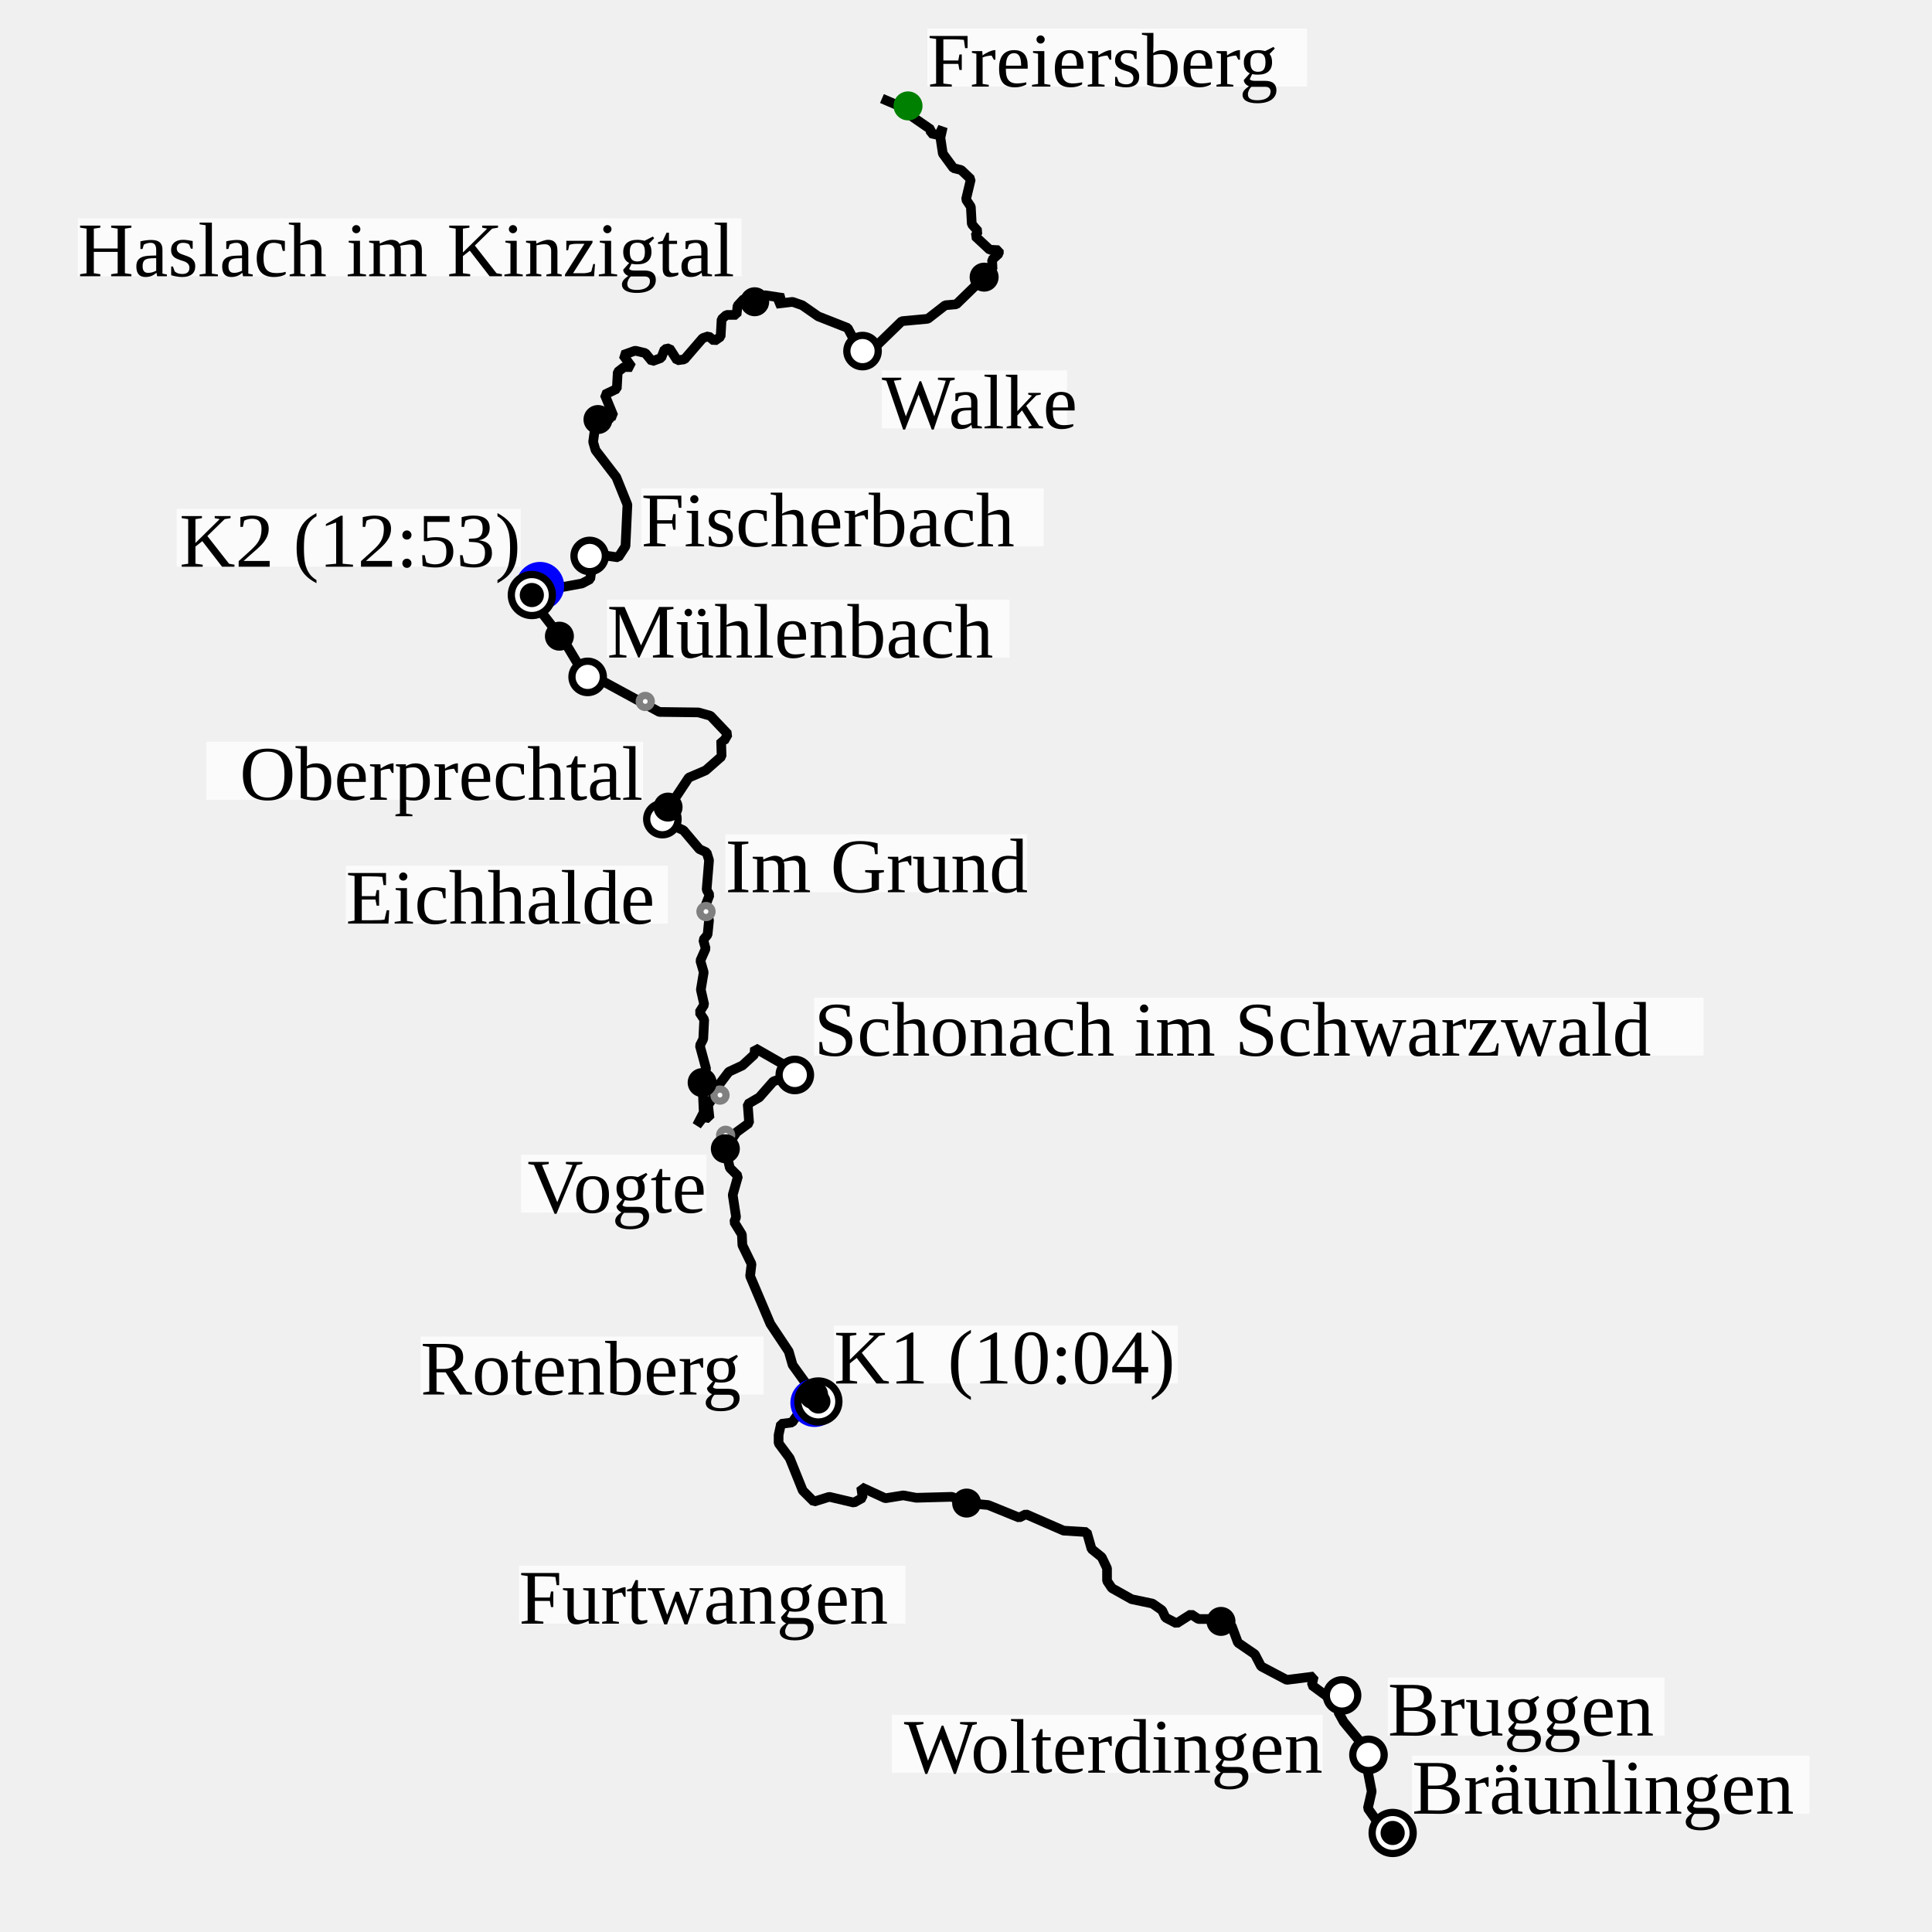
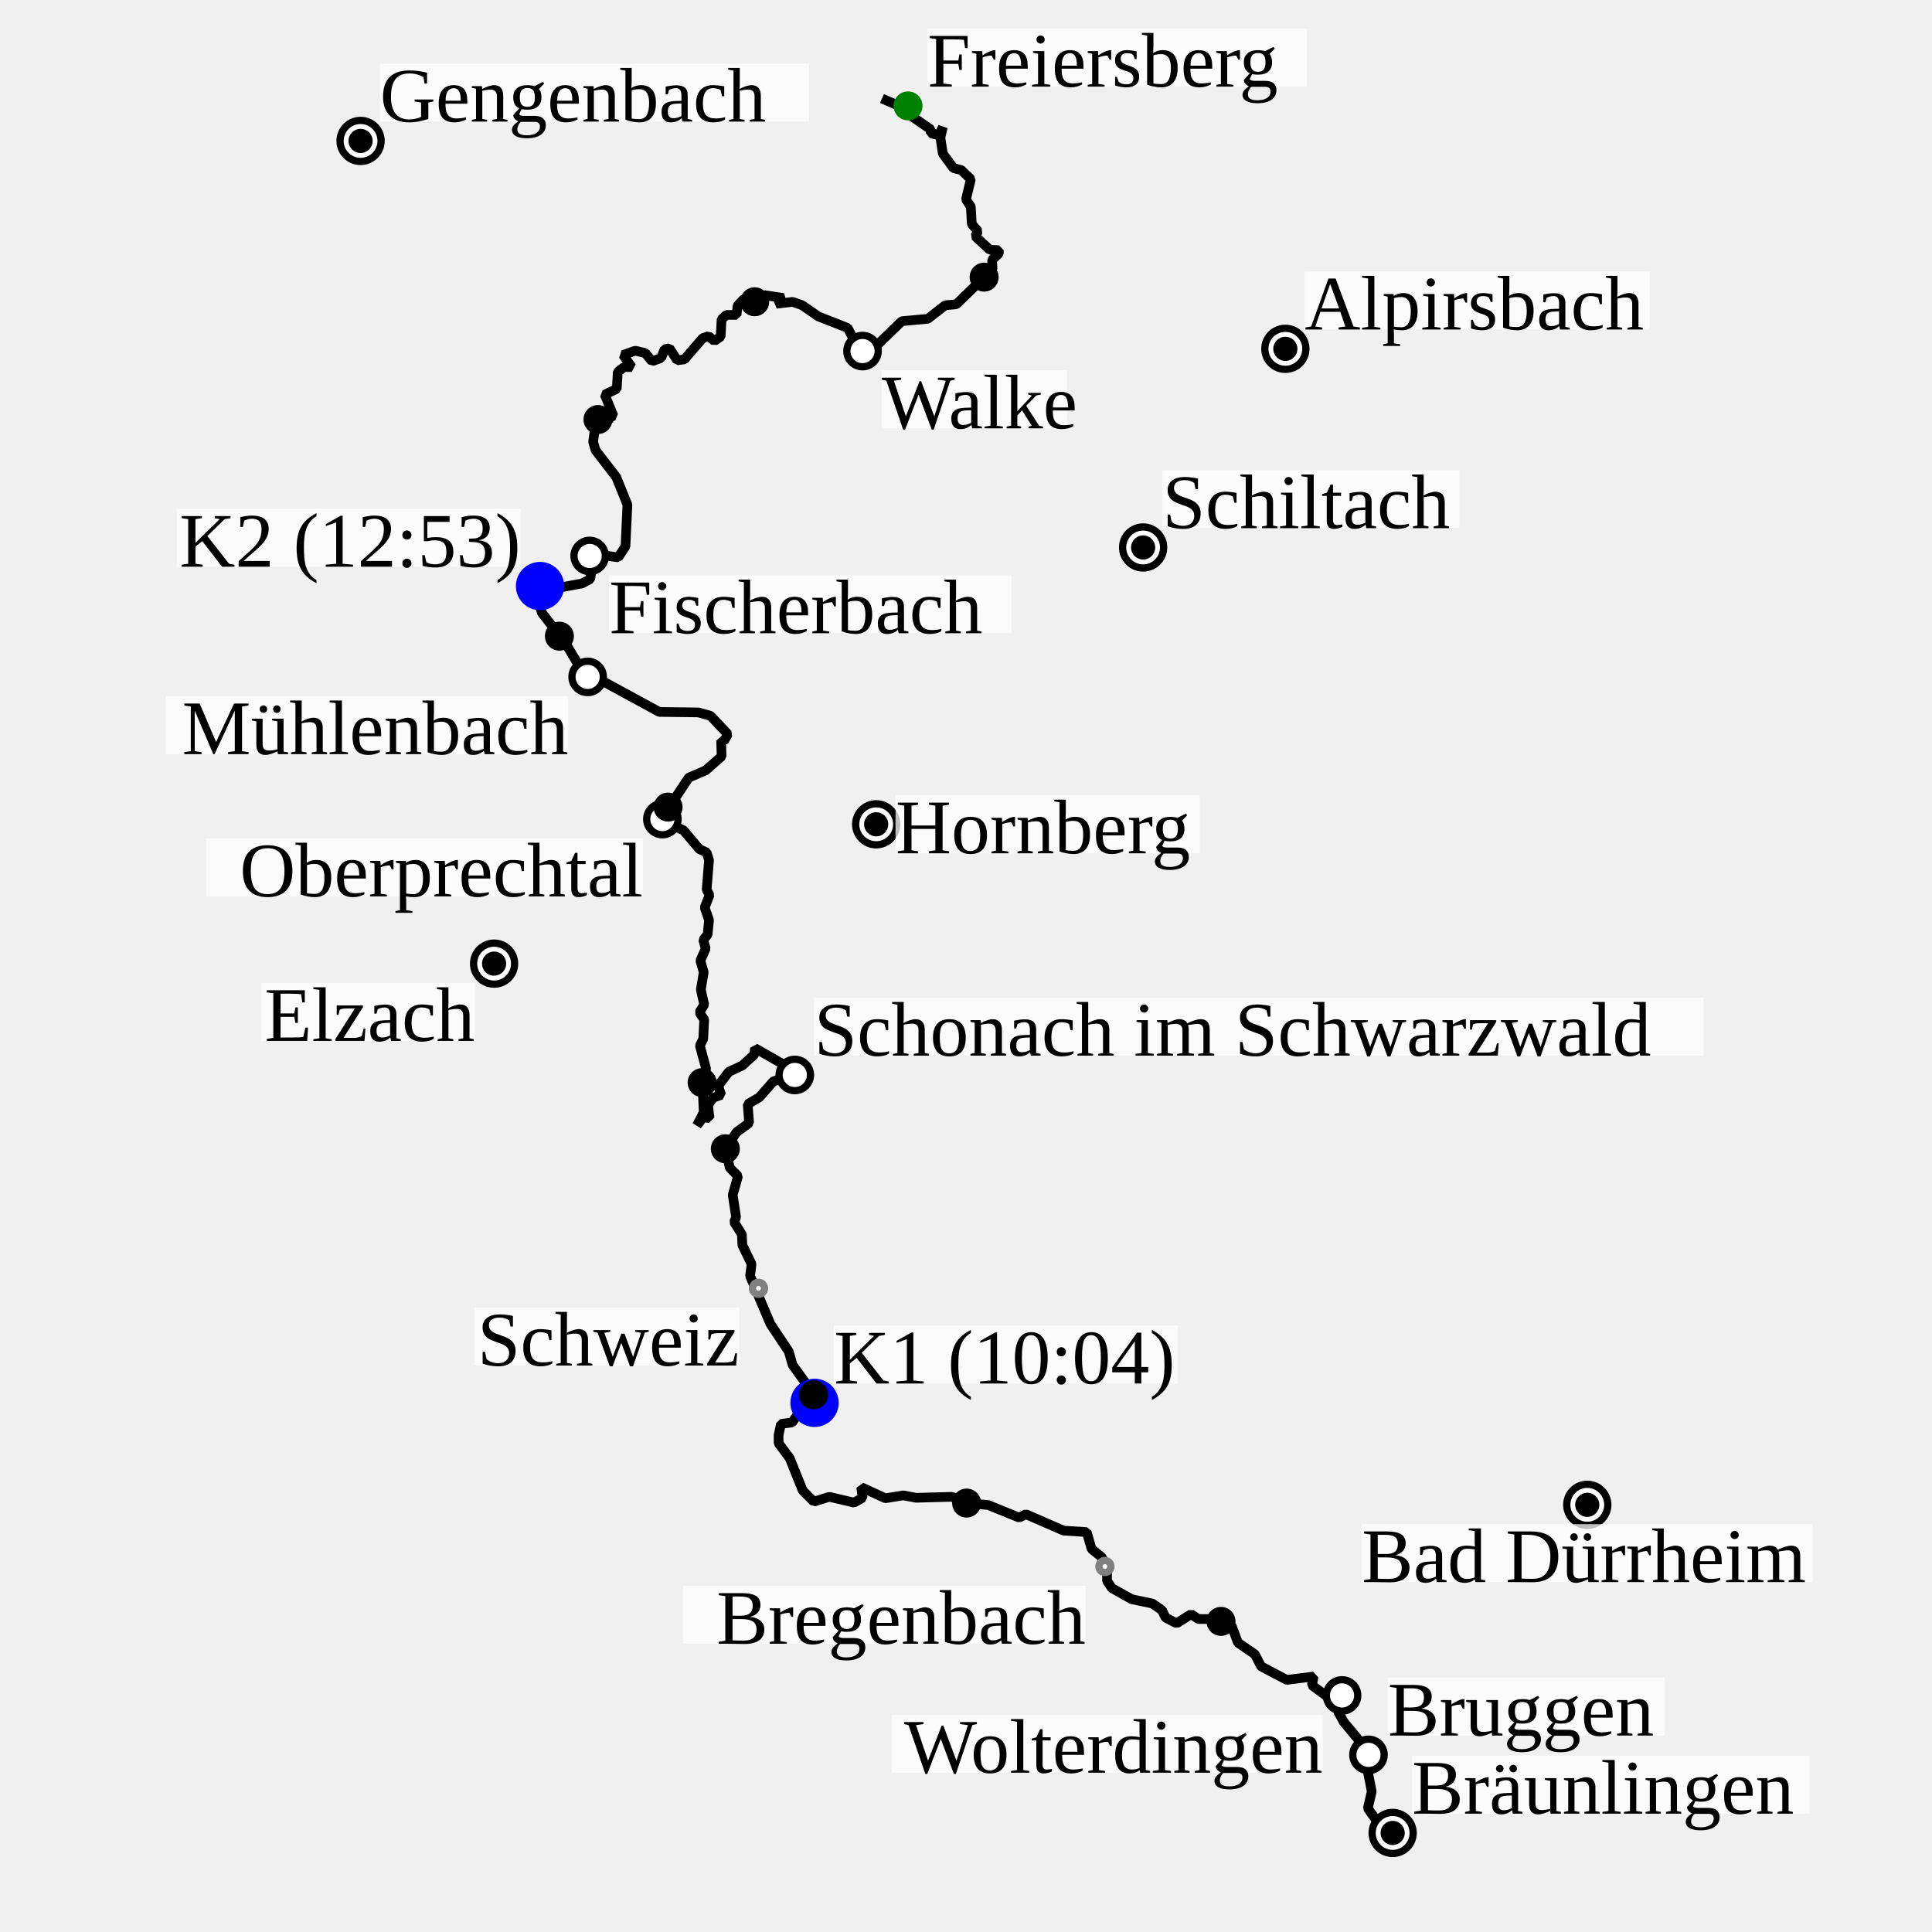
<svg xmlns="http://www.w3.org/2000/svg" height="400" viewBox="(0, 0, 400, 400)" width="400">
  <path d="M288.4,379.6 L286.1,378.5 L283.2,374.4 L284.0,370.9 L282.1,361.2 L278.2,356.5 L277.1,354.5 L277.3,353.1 L271.6,348.9 L272.0,347.1 L266.4,347.8 L261.1,345.0 L259.8,342.5 L256.3,340.1 L255.0,336.6 L251.8,335.2 L248.1,335.2 L246.6,334.2 L243.6,336.1 L241.3,334.9 L240.6,333.4 L238.6,332.0 L234.3,331.1 L230.2,328.8 L229.2,327.3 L229.2,324.7 L228.1,322.4 L226.0,320.7 L225.0,317.2 L220.2,316.9 L212.4,313.5 L211.0,314.2 L204.6,311.6 L200.0,311.2 L197.1,309.9 L189.7,310.1 L187.0,309.6 L183.3,310.2 L178.3,307.9 L178.6,310.1 L176.8,311.1 L171.7,309.9 L168.5,310.9 L166.2,308.6 L163.5,301.9 L161.2,298.8 L161.2,297.1 L161.7,294.8 L164.0,294.5 L165.4,292.5 L168.6,290.6 L167.8,289.0 L168.4,288.8 L168.0,287.5 L167.4,288.1 L168.3,288.3 L167.8,286.8 L167.2,286.9 L167.4,288.1 L168.3,288.3 L167.8,286.8 L167.2,286.9 L164.1,282.6 L163.3,279.8 L159.5,274.1 L155.3,264.2 L155.6,261.7 L153.7,257.8 L153.6,255.6 L152.0,253.0 L152.4,252.0 L151.7,247.4 L152.8,243.5 L151.1,241.8 L150.2,237.8 L152.5,234.4 L155.1,232.5 L154.8,228.6 L157.2,227.2 L160.1,223.9 L163.9,222.6 L162.6,220.6 L156.3,217.0 L156.2,218.3 L153.7,220.6 L150.9,221.9 L148.7,224.8 L149.3,226.7 L147.6,227.3 L146.6,228.8 L146.9,231.5 L145.6,231.3 L144.3,233.0 L145.7,230.3 L145.4,223.7 L146.2,221.3 L144.9,216.5 L145.6,215.1 L145.8,211.1 L144.8,209.6 L145.8,208.0 L145.1,204.9 L145.7,201.3 L145.0,198.9 L146.1,196.4 L145.6,194.6 L146.5,193.5 L146.8,190.5 L145.9,187.9 L146.9,185.3 L146.3,184.2 L146.8,178.1 L146.3,176.5 L144.8,175.8 L141.5,171.9 L137.7,170.2 L137.3,169.0 L142.6,161.0 L146.1,159.5 L149.4,156.6 L149.3,153.3 L149.9,153.4 L150.7,152.0 L147.1,148.2 L144.6,147.5 L136.5,147.4 L125.1,141.2 L121.7,140.9 L117.1,133.2 L112.2,126.9 L111.6,124.9 L111.8,121.3 L114.1,121.9 L114.5,121.2 L115.6,121.7 L120.5,120.8 L122.2,119.9 L122.5,117.8 L121.8,115.7 L123.7,114.8 L128.0,115.4 L129.5,113.1 L129.9,104.5 L127.6,98.8 L123.3,93.2 L122.8,91.5 L123.3,87.8 L124.5,86.0 L126.0,87.5 L125.9,86.6 L127.0,86.1 L125.2,81.7 L127.7,80.5 L127.9,77.0 L129.2,76.0 L130.8,76.0 L129.0,73.5 L131.5,72.6 L133.6,73.1 L135.0,74.8 L136.9,74.1 L137.6,72.3 L138.6,72.1 L140.2,74.6 L141.7,74.4 L145.5,70.0 L146.7,69.6 L147.9,70.6 L149.2,69.7 L149.4,66.1 L150.4,65.2 L152.5,65.2 L152.7,63.3 L154.0,61.9 L156.3,61.6 L156.1,63.2 L158.0,63.6 L158.2,61.1 L162.2,61.7 L160.7,62.9 L164.1,62.5 L166.1,63.2 L169.4,65.5 L175.5,67.9 L178.3,73.2 L179.7,73.3 L186.7,66.5 L192.1,66.0 L195.7,63.2 L198.0,63.0 L205.5,55.7 L205.4,53.8 L206.8,52.5 L206.8,51.8 L204.9,51.7 L201.9,48.9 L202.5,47.9 L201.2,46.4 L201.0,42.8 L200.0,41.3 L201.0,37.1 L199.0,35.2 L197.4,34.8 L195.2,31.8 L194.7,28.5 L195.2,26.3 L194.4,28.0 L192.7,27.6 L192.7,26.8 L188.5,23.9 L187.9,21.6 L188.5,20.5 L186.3,22.0 L182.6,20.4" fill="transparent" id="track" stroke="black" stroke-linejoin="miter" stroke-miterlimit="1" stroke-width="2" />
  <g>
    <g>
      <circle cx="168.64" cy="290.442" fill="Blue" id="10/wp/circle" r="5" />
    </g>
    <g transform="translate(168.6398 290.4423)">
      <rect fill="white" fill-opacity="0.75" height="12" id="label-bg" width="71.221" x="4" y="-16" />
      <text font-size="16.0" id="10/wp/text" text-anchor="start" x="4.000" y="-4.000">
K1 (10:04)
</text>
    </g>
    <g>
      <circle cx="111.809" cy="121.338" fill="Blue" id="11/wp/circle" r="5" />
    </g>
    <g transform="translate(111.8094 121.3375)">
      <rect fill="white" fill-opacity="0.75" height="12" id="label-bg" width="71.221" x="-75.221" y="-16" />
      <text font-size="16.0" id="11/wp/text" text-anchor="end" x="-4.000" y="-4.000">
K2 (12:53)
</text>
    </g>
    <g>
-       <circle cx="169.433" cy="290.162" fill="Black" id="12/wp/circle" r="5" />
-       <circle cx="169.433" cy="290.162" fill="white" id="12/wp/circle-little-white" r="3.5" />
-       <circle cx="169.433" cy="290.162" fill="black" id="12/wp/circle-little-white" r="2.5" />
-     </g>
-     <g transform="translate(169.4331 290.162)">
-       <rect fill="white" fill-opacity="0.75" height="12" id="label-bg" width="80.032" x="-62" y="34" />
-       <text font-size="16.0" id="12/wp/text" text-anchor="start" x="-62.000" y="46.000">
- Furtwangen
- </text>
-     </g>
-     <g>
-       <circle cx="110.112" cy="123.195" fill="Black" id="13/wp/circle" r="5" />
-       <circle cx="110.112" cy="123.195" fill="white" id="13/wp/circle-little-white" r="3.5" />
-       <circle cx="110.112" cy="123.195" fill="black" id="13/wp/circle-little-white" r="2.5" />
-     </g>
-     <g transform="translate(110.1115 123.1949)">
-       <rect fill="white" fill-opacity="0.75" height="12" id="label-bg" width="137.442" x="-94" y="-78" />
-       <text font-size="16.0" id="13/wp/text" text-anchor="start" x="-94.000" y="-66.000">
- Haslach im Kinzigtal
- </text>
-     </g>
-     <g>
-       <circle cx="288.335" cy="379.495" fill="Black" id="14/wp/circle" r="5" />
-       <circle cx="288.335" cy="379.495" fill="white" id="14/wp/circle-little-white" r="3.5" />
-       <circle cx="288.335" cy="379.495" fill="black" id="14/wp/circle-little-white" r="2.5" />
+       <circle cx="288.335" cy="379.495" fill="Black" id="13/wp/circle" r="5" />
+       <circle cx="288.335" cy="379.495" fill="white" id="13/wp/circle-little-white" r="3.5" />
+       <circle cx="288.335" cy="379.495" fill="black" id="13/wp/circle-little-white" r="2.5" />
    </g>
    <g transform="translate(288.3352 379.4952)">
      <rect fill="white" fill-opacity="0.75" height="12" id="label-bg" width="82.305" x="4" y="-16" />
-       <text font-size="16.0" id="14/wp/text" text-anchor="start" x="4.000" y="-4.000">
+       <text font-size="16.0" id="13/wp/text" text-anchor="start" x="4.000" y="-4.000">
Bräunlingen
</text>
    </g>
    <g>
-       <circle cx="164.556" cy="222.559" fill="Black" id="15/wp/circle" r="4" />
-       <circle cx="164.556" cy="222.559" fill="white" id="15/wp/circle-little-white" r="2.5" />
+       <circle cx="164.556" cy="222.559" fill="Black" id="14/wp/circle" r="4" />
+       <circle cx="164.556" cy="222.559" fill="white" id="14/wp/circle-little-white" r="2.5" />
    </g>
    <g transform="translate(164.5557 222.5592)">
      <rect fill="white" fill-opacity="0.75" height="12" id="label-bg" width="184.147" x="4" y="-16" />
-       <text font-size="16.0" id="15/wp/text" text-anchor="start" x="4.000" y="-4.000">
+       <text font-size="16.0" id="14/wp/text" text-anchor="start" x="4.000" y="-4.000">
Schonach im Schwarzwald
</text>
    </g>
    <g>
-       <circle cx="121.668" cy="140.143" fill="Black" id="16/wp/circle" r="4" />
-       <circle cx="121.668" cy="140.143" fill="white" id="16/wp/circle-little-white" r="2.5" />
+       <circle cx="121.668" cy="140.143" fill="Black" id="15/wp/circle" r="4" />
+       <circle cx="121.668" cy="140.143" fill="white" id="15/wp/circle-little-white" r="2.5" />
    </g>
    <g transform="translate(121.6678 140.143)">
-       <rect fill="white" fill-opacity="0.75" height="12" id="label-bg" width="83.347" x="4" y="-16" />
-       <text font-size="16.0" id="16/wp/text" text-anchor="start" x="4.000" y="-4.000">
+       <rect fill="white" fill-opacity="0.75" height="12" id="label-bg" width="83.347" x="-87.347" y="4" />
+       <text font-size="16.0" id="15/wp/text" text-anchor="end" x="-4.000" y="16.000">
Mühlenbach
</text>
    </g>
    <g>
-       <circle cx="122.087" cy="115.107" fill="Black" id="17/wp/circle" r="4" />
-       <circle cx="122.087" cy="115.107" fill="white" id="17/wp/circle-little-white" r="2.5" />
+       <circle cx="122.087" cy="115.107" fill="Black" id="16/wp/circle" r="4" />
+       <circle cx="122.087" cy="115.107" fill="white" id="16/wp/circle-little-white" r="2.5" />
    </g>
    <g transform="translate(122.0869 115.1069)">
-       <rect fill="white" fill-opacity="0.75" height="12" id="label-bg" width="83.347" x="10.653" y="-14" />
-       <text font-size="16.0" id="17/wp/text" text-anchor="start" x="10.653" y="-2.000">
+       <rect fill="white" fill-opacity="0.75" height="12" id="label-bg" width="83.347" x="4" y="4" />
+       <text font-size="16.0" id="16/wp/text" text-anchor="start" x="4.000" y="16.000">
Fischerbach
</text>
    </g>
    <g>
-       <circle cx="137.138" cy="169.588" fill="Black" id="18/wp/circle" r="4" />
-       <circle cx="137.138" cy="169.588" fill="white" id="18/wp/circle-little-white" r="2.5" />
+       <circle cx="137.138" cy="169.588" fill="Black" id="17/wp/circle" r="4" />
+       <circle cx="137.138" cy="169.588" fill="white" id="17/wp/circle-little-white" r="2.5" />
    </g>
    <g transform="translate(137.1383 169.5878)">
-       <rect fill="white" fill-opacity="0.75" height="12" id="label-bg" width="90.453" x="-94.453" y="-16" />
-       <text font-size="16.0" id="18/wp/text" text-anchor="end" x="-4.000" y="-4.000">
+       <rect fill="white" fill-opacity="0.75" height="12" id="label-bg" width="90.453" x="-94.453" y="4" />
+       <text font-size="16.0" id="17/wp/text" text-anchor="end" x="-4.000" y="16.000">
Oberprechtal
</text>
    </g>
    <g>
-       <circle cx="178.578" cy="72.686" fill="Black" id="19/wp/circle" r="4" />
-       <circle cx="178.578" cy="72.686" fill="white" id="19/wp/circle-little-white" r="2.5" />
+       <circle cx="178.578" cy="72.686" fill="Black" id="18/wp/circle" r="4" />
+       <circle cx="178.578" cy="72.686" fill="white" id="18/wp/circle-little-white" r="2.5" />
    </g>
    <g transform="translate(178.5782 72.68562)">
      <rect fill="white" fill-opacity="0.75" height="12" id="label-bg" width="38.347" x="4" y="4" />
-       <text font-size="16.0" id="19/wp/text" text-anchor="start" x="4.000" y="16.000">
+       <text font-size="16.0" id="18/wp/text" text-anchor="start" x="4.000" y="16.000">
Walke
</text>
    </g>
    <g>
-       <circle cx="283.329" cy="363.325" fill="Black" id="20/wp/circle" r="4" />
-       <circle cx="283.329" cy="363.325" fill="white" id="20/wp/circle-little-white" r="2.5" />
+       <circle cx="283.329" cy="363.325" fill="Black" id="19/wp/circle" r="4" />
+       <circle cx="283.329" cy="363.325" fill="white" id="19/wp/circle-little-white" r="2.5" />
    </g>
    <g transform="translate(283.3293 363.3246)">
      <rect fill="white" fill-opacity="0.75" height="12" id="label-bg" width="57.295" x="4" y="-16" />
-       <text font-size="16.0" id="20/wp/text" text-anchor="start" x="4.000" y="-4.000">
+       <text font-size="16.0" id="19/wp/text" text-anchor="start" x="4.000" y="-4.000">
Bruggen
</text>
    </g>
    <g>
-       <circle cx="277.856" cy="351.022" fill="Black" id="21/wp/circle" r="4" />
-       <circle cx="277.856" cy="351.022" fill="white" id="21/wp/circle-little-white" r="2.5" />
+       <circle cx="277.856" cy="351.022" fill="Black" id="20/wp/circle" r="4" />
+       <circle cx="277.856" cy="351.022" fill="white" id="20/wp/circle-little-white" r="2.5" />
    </g>
    <g transform="translate(277.8564 351.0215)">
      <rect fill="white" fill-opacity="0.75" height="12" id="label-bg" width="89.221" x="-93.221" y="4" />
-       <text font-size="16.0" id="21/wp/text" text-anchor="end" x="-4.000" y="16.000">
+       <text font-size="16.0" id="20/wp/text" text-anchor="end" x="-4.000" y="16.000">
Wolterdingen
</text>
    </g>
    <g>
-       <circle cx="187.999" cy="21.926" fill="Green" id="22/wp/circle" r="3" />
+       <circle cx="187.999" cy="21.926" fill="Green" id="21/wp/circle" r="3" />
    </g>
    <g transform="translate(187.9992 21.92644)">
      <rect fill="white" fill-opacity="0.75" height="12" id="label-bg" width="78.611" x="4" y="-16" />
-       <text font-size="16.0" id="22/wp/text" text-anchor="start" x="4.000" y="-4.000">
+       <text font-size="16.0" id="21/wp/text" text-anchor="start" x="4.000" y="-4.000">
Freiersberg
</text>
    </g>
    <g>
-       <circle cx="149.066" cy="226.723" fill="Gray" id="23/wp/circle" r="2" />
-       <circle cx="149.066" cy="226.723" fill="white" id="23/wp/circle-little-white" r="0.5" />
-     </g>
-     <g transform="translate(149.0657 226.7229)">
-       <rect fill="white" fill-opacity="0.75" height="12" id="label-bg" width="71.032" x="-62" y="50" />
-       <text font-size="16.0" id="23/wp/text" text-anchor="start" x="-62.000" y="62.000">
- Rotenberg
- </text>
-     </g>
-     <g>
-       <circle cx="150.234" cy="235.055" fill="Gray" id="24/wp/circle" r="2" />
-       <circle cx="150.234" cy="235.055" fill="white" id="24/wp/circle-little-white" r="0.5" />
-     </g>
-     <g transform="translate(150.2338 235.0547)">
-       <rect fill="white" fill-opacity="0.75" height="12" id="label-bg" width="38.347" x="-42.347" y="4" />
+       <circle cx="328.629" cy="311.556" fill="Black" id="22/wp/circle" r="5" />
+       <circle cx="328.629" cy="311.556" fill="white" id="22/wp/circle-little-white" r="3.5" />
+       <circle cx="328.629" cy="311.556" fill="black" id="22/wp/circle-little-white" r="2.5" />
+     </g>
+     <g transform="translate(328.6293 311.5557)">
+       <rect fill="white" fill-opacity="0.75" height="12" id="label-bg" width="93.389" x="-46.695" y="4" />
+       <text font-size="16.0" id="22/wp/text" text-anchor="start" x="-46.695" y="16.000">
+ Bad Dürrheim
+ </text>
+     </g>
+     <g>
+       <circle cx="74.652" cy="29.178" fill="Black" id="23/wp/circle" r="5" />
+       <circle cx="74.652" cy="29.178" fill="white" id="23/wp/circle-little-white" r="3.5" />
+       <circle cx="74.652" cy="29.178" fill="black" id="23/wp/circle-little-white" r="2.5" />
+     </g>
+     <g transform="translate(74.65159 29.17783)">
+       <rect fill="white" fill-opacity="0.75" height="12" id="label-bg" width="88.842" x="4" y="-16" />
+       <text font-size="16.0" id="23/wp/text" text-anchor="start" x="4.000" y="-4.000">
+ Gengenbach
+ </text>
+     </g>
+     <g>
+       <circle cx="102.299" cy="199.51" fill="Black" id="24/wp/circle" r="5" />
+       <circle cx="102.299" cy="199.51" fill="white" id="24/wp/circle-little-white" r="3.5" />
+       <circle cx="102.299" cy="199.51" fill="black" id="24/wp/circle-little-white" r="2.5" />
+     </g>
+     <g transform="translate(102.299 199.5097)">
+       <rect fill="white" fill-opacity="0.75" height="12" id="label-bg" width="44.221" x="-48.221" y="4" />
      <text font-size="16.0" id="24/wp/text" text-anchor="end" x="-4.000" y="16.000">
- Vogte
- </text>
-     </g>
-     <g>
-       <circle cx="146.167" cy="188.727" fill="Gray" id="25/wp/circle" r="2" />
-       <circle cx="146.167" cy="188.727" fill="white" id="25/wp/circle-little-white" r="0.5" />
-     </g>
-     <g transform="translate(146.1668 188.7272)">
-       <rect fill="white" fill-opacity="0.75" height="12" id="label-bg" width="62.505" x="4" y="-16" />
+ Elzach
+ </text>
+     </g>
+     <g>
+       <circle cx="266.119" cy="72.221" fill="Black" id="25/wp/circle" r="5" />
+       <circle cx="266.119" cy="72.221" fill="white" id="25/wp/circle-little-white" r="3.5" />
+       <circle cx="266.119" cy="72.221" fill="black" id="25/wp/circle-little-white" r="2.5" />
+     </g>
+     <g transform="translate(266.1187 72.22107)">
+       <rect fill="white" fill-opacity="0.75" height="12" id="label-bg" width="71.411" x="4" y="-16" />
      <text font-size="16.0" id="25/wp/text" text-anchor="start" x="4.000" y="-4.000">
- Im Grund
- </text>
-     </g>
-     <g>
-       <circle cx="133.594" cy="145.226" fill="Gray" id="26/wp/circle" r="2" />
-       <circle cx="133.594" cy="145.226" fill="white" id="26/wp/circle-little-white" r="0.5" />
-     </g>
-     <g transform="translate(133.594 145.2261)">
-       <rect fill="white" fill-opacity="0.75" height="12" id="label-bg" width="66.674" x="-62" y="34" />
-       <text font-size="16.0" id="26/wp/text" text-anchor="start" x="-62.000" y="46.000">
- Eichhalde
+ Alpirsbach
+ </text>
+     </g>
+     <g>
+       <circle cx="181.404" cy="170.663" fill="Black" id="26/wp/circle" r="5" />
+       <circle cx="181.404" cy="170.663" fill="white" id="26/wp/circle-little-white" r="3.5" />
+       <circle cx="181.404" cy="170.663" fill="black" id="26/wp/circle-little-white" r="2.5" />
+     </g>
+     <g transform="translate(181.4037 170.6635)">
+       <rect fill="white" fill-opacity="0.75" height="12" id="label-bg" width="62.979" x="4" y="-6" />
+       <text font-size="16.0" id="26/wp/text" text-anchor="start" x="4.000" y="6.000">
+ Hornberg
+ </text>
+     </g>
+     <g>
+       <circle cx="236.672" cy="113.35" fill="Black" id="27/wp/circle" r="5" />
+       <circle cx="236.672" cy="113.35" fill="white" id="27/wp/circle-little-white" r="3.5" />
+       <circle cx="236.672" cy="113.35" fill="black" id="27/wp/circle-little-white" r="2.5" />
+     </g>
+     <g transform="translate(236.6717 113.3496)">
+       <rect fill="white" fill-opacity="0.75" height="12" id="label-bg" width="61.463" x="4" y="-16" />
+       <text font-size="16.0" id="27/wp/text" text-anchor="start" x="4.000" y="-4.000">
+ Schiltach
+ </text>
+     </g>
+     <g>
+       <circle cx="157.039" cy="266.725" fill="Gray" id="29/wp/circle" r="2" />
+       <circle cx="157.039" cy="266.725" fill="white" id="29/wp/circle-little-white" r="0.5" />
+     </g>
+     <g transform="translate(157.0388 266.7249)">
+       <rect fill="white" fill-opacity="0.75" height="12" id="label-bg" width="54.832" x="-58.832" y="4" />
+       <text font-size="16.0" id="29/wp/text" text-anchor="end" x="-4.000" y="16.000">
+ Schweiz
+ </text>
+     </g>
+     <g>
+       <circle cx="228.76" cy="324.325" fill="Gray" id="30/wp/circle" r="2" />
+       <circle cx="228.76" cy="324.325" fill="white" id="30/wp/circle-little-white" r="0.5" />
+     </g>
+     <g transform="translate(228.76 324.3248)">
+       <rect fill="white" fill-opacity="0.75" height="12" id="label-bg" width="83.347" x="-87.347" y="4" />
+       <text font-size="16.0" id="30/wp/text" text-anchor="end" x="-4.000" y="16.000">
+ Bregenbach
</text>
    </g>
    <g>
      <circle cx="252.792" cy="335.693" fill="Black" id="0/wp/circle" r="3" />
    </g>
    <g>
      <circle cx="200.131" cy="311.196" fill="Black" id="1/wp/circle" r="3" />
    </g>
    <g>
      <circle cx="168.443" cy="288.773" fill="Black" id="2/wp/circle" r="3" />
    </g>
    <g>
      <circle cx="150.175" cy="237.84" fill="Black" id="3/wp/circle" r="3" />
    </g>
    <g>
      <circle cx="145.373" cy="224.139" fill="Black" id="4/wp/circle" r="3" />
    </g>
    <g>
      <circle cx="138.317" cy="167.1" fill="Black" id="5/wp/circle" r="3" />
    </g>
    <g>
      <circle cx="115.82" cy="131.713" fill="Black" id="6/wp/circle" r="3" />
    </g>
    <g>
      <circle cx="123.807" cy="86.86" fill="Black" id="7/wp/circle" r="3" />
    </g>
    <g>
      <circle cx="156.248" cy="62.474" fill="Black" id="8/wp/circle" r="3" />
    </g>
    <g>
      <circle cx="203.754" cy="57.381" fill="Black" id="9/wp/circle" r="3" />
    </g>
  </g>
</svg>
